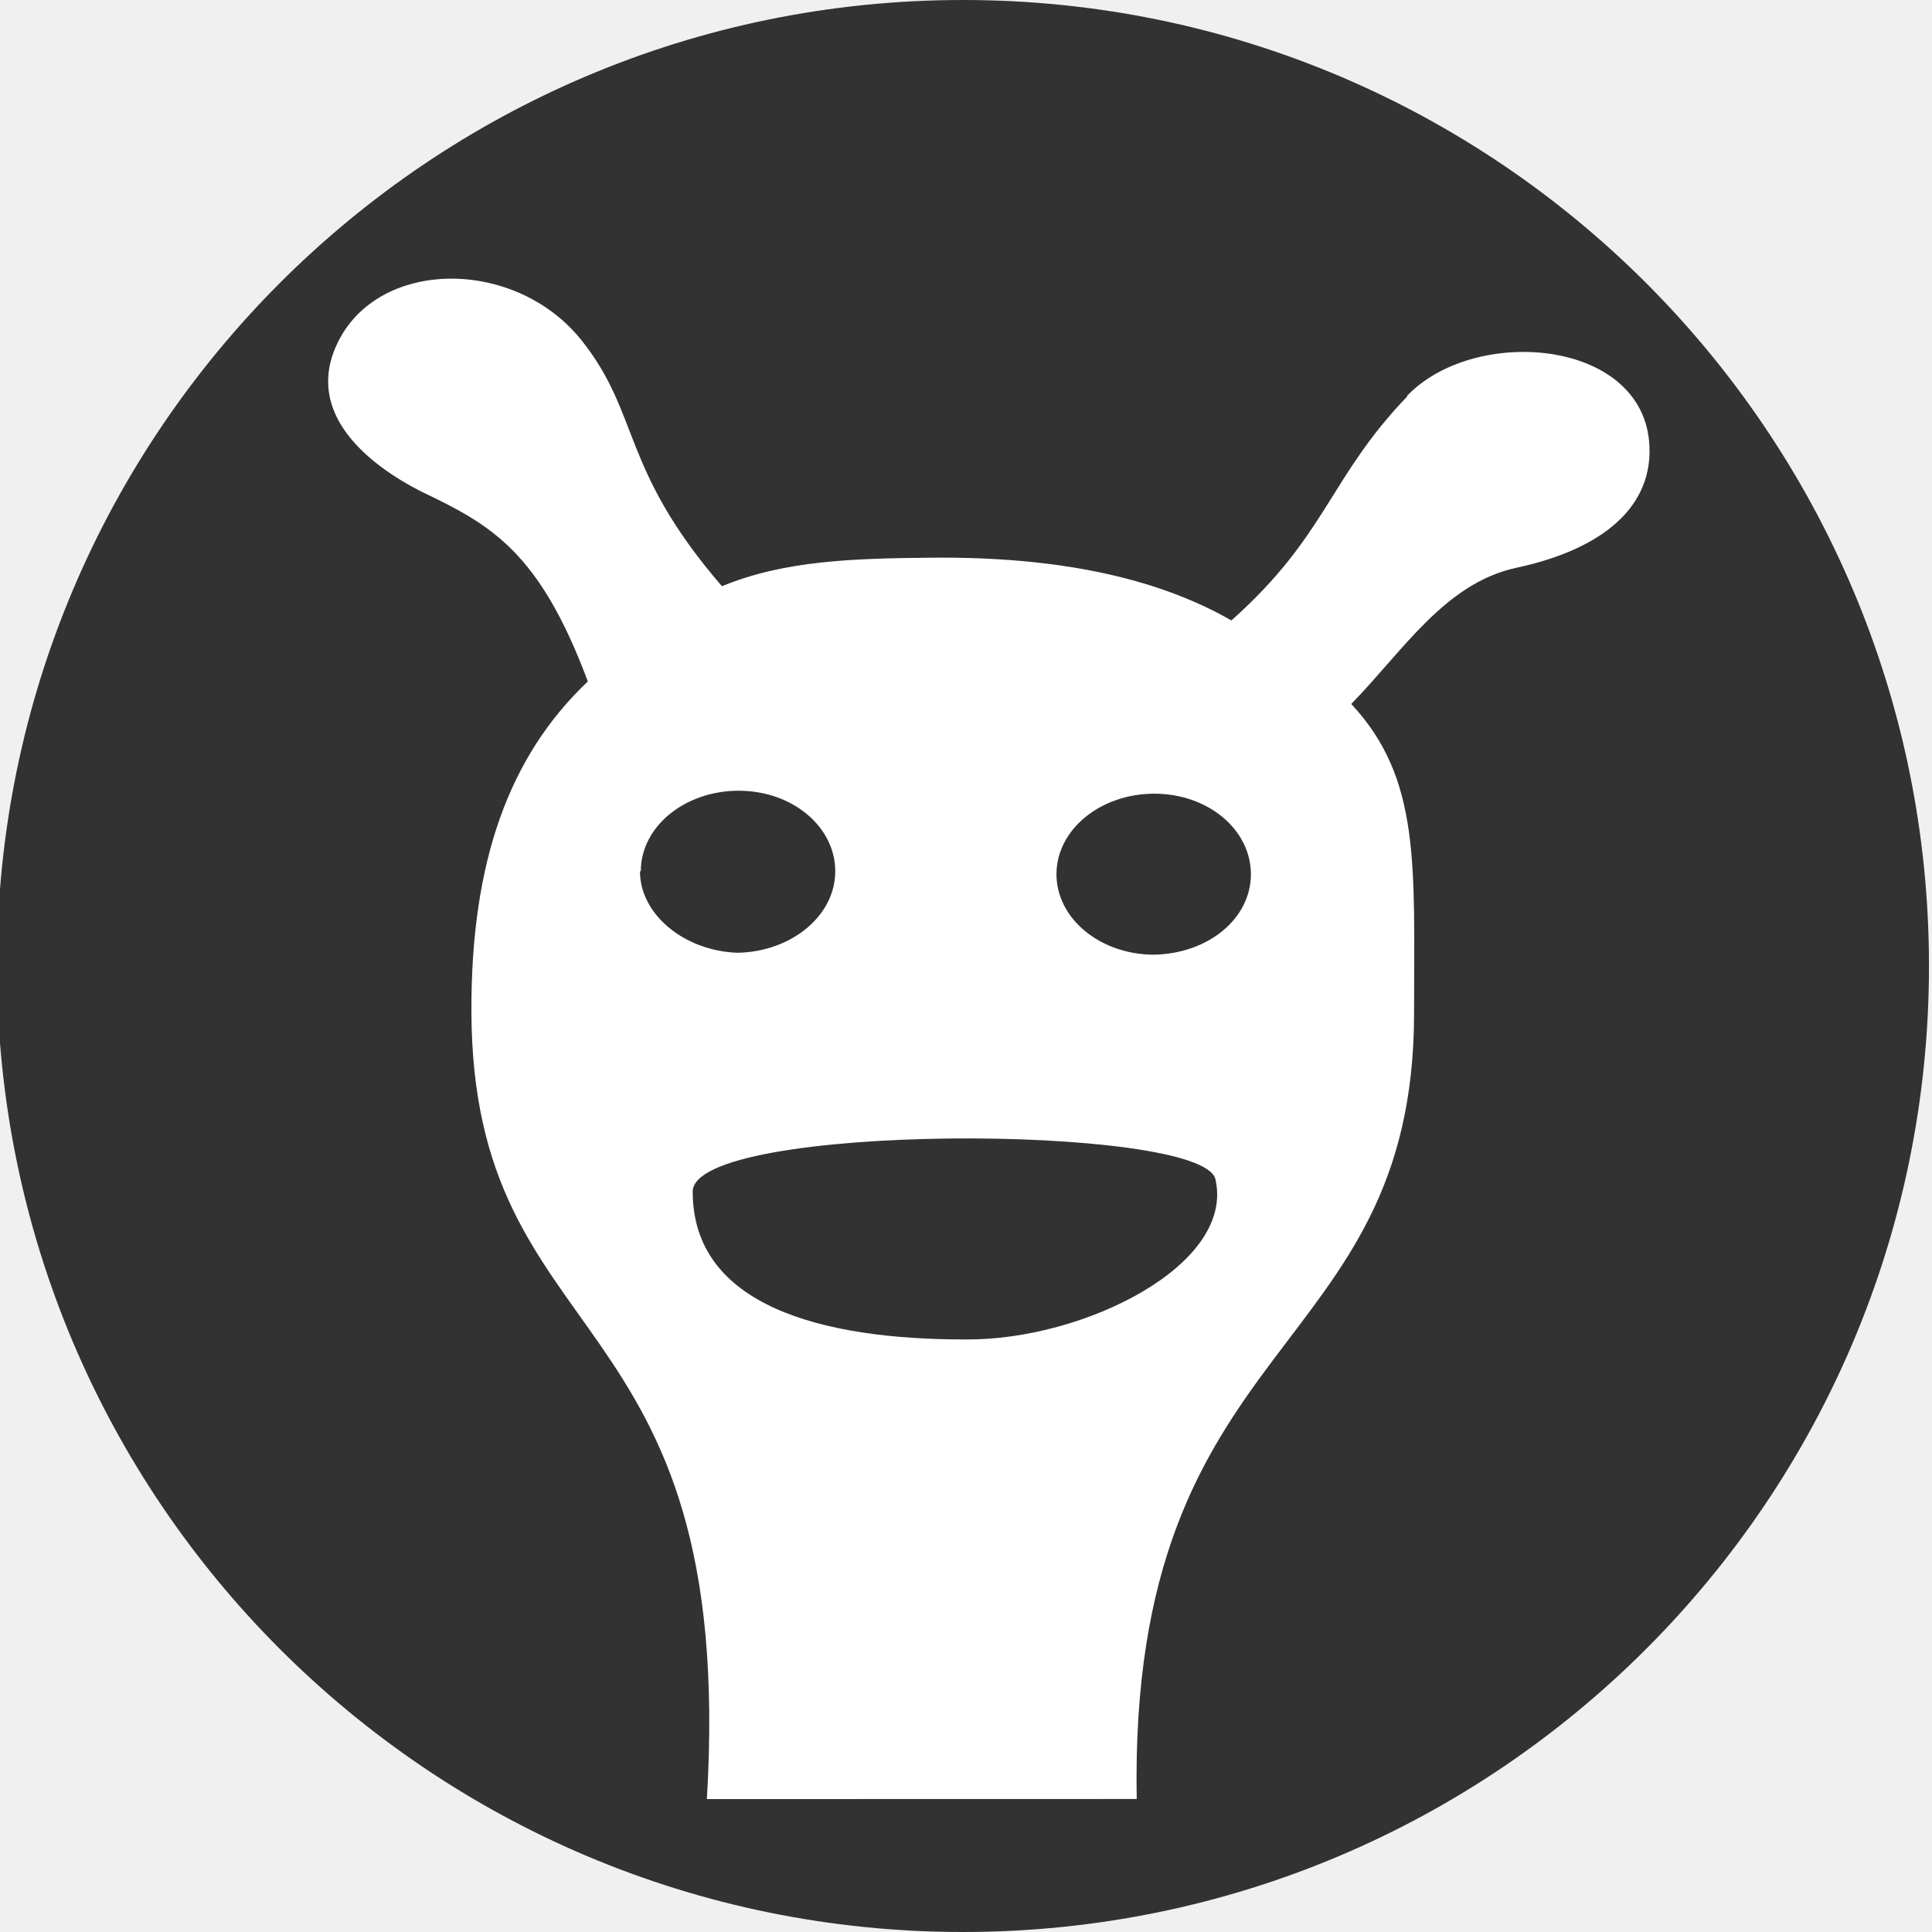
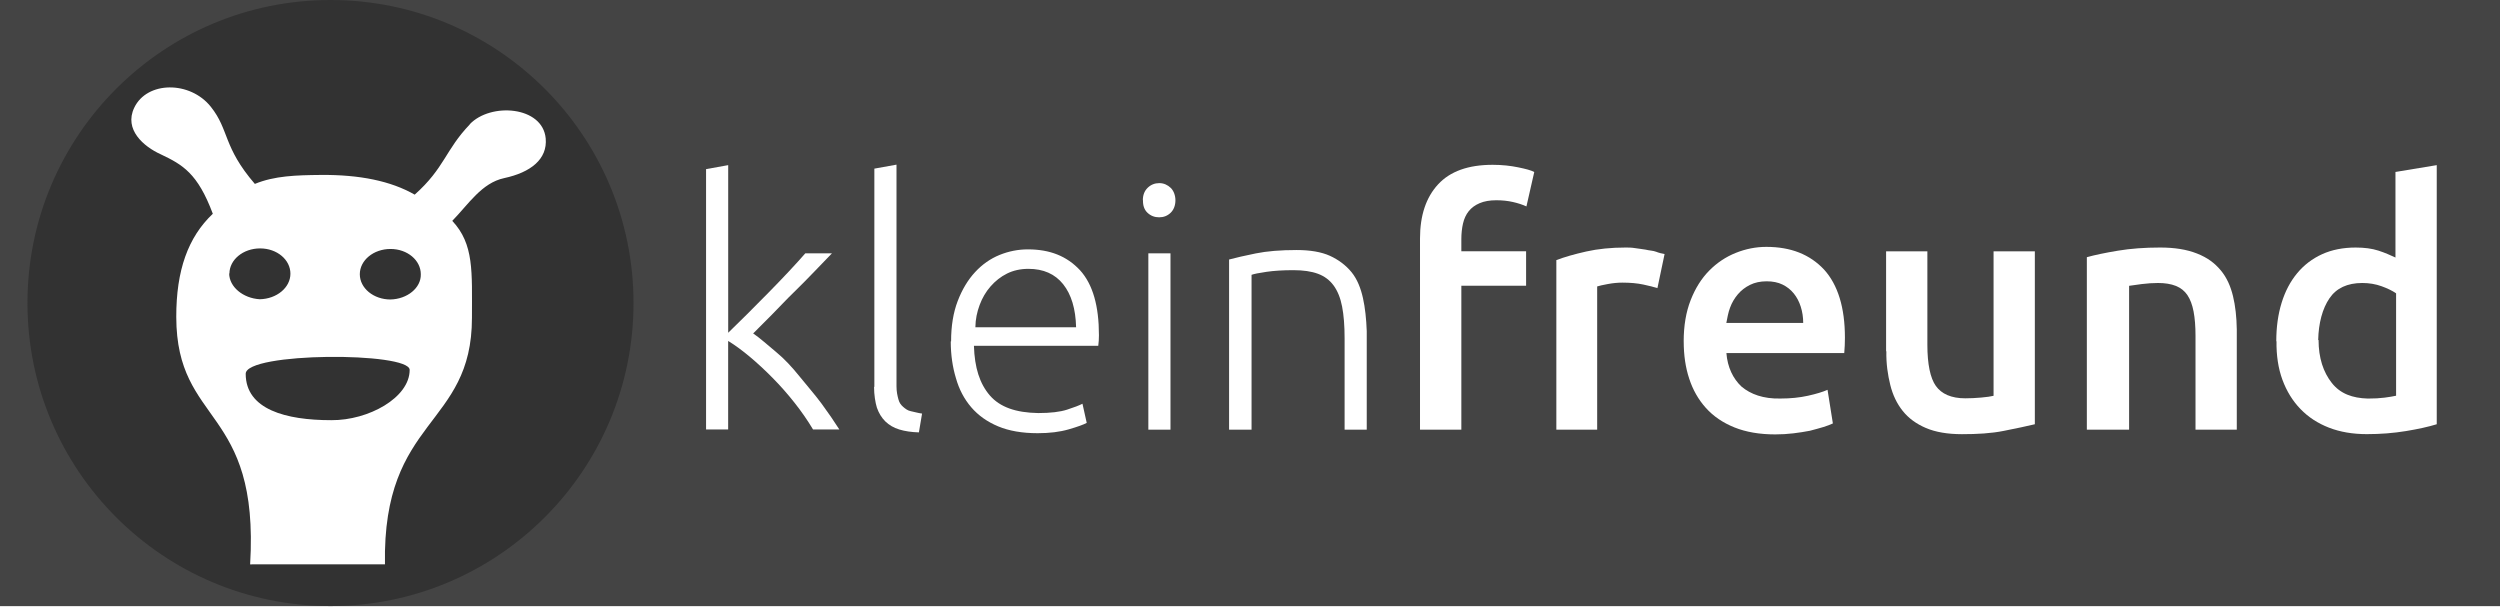
- <svg xmlns="http://www.w3.org/2000/svg" version="1.1" x="0px" y="0px" width="64px" height="64px" viewBox="0 0 64 64" enable-background="new 0 0 64 64" xml:space="preserve">
+ <svg xmlns="http://www.w3.org/2000/svg" version="1.1" x="0px" y="0px" width="264px" height="64px" viewBox="0 0 264 64" enable-background="new 0 0 264 64" xml:space="preserve">
+   <style>.style0{fill:	#444444;}.style1{fill:	#323232;}.style2{fill:	#FFFFFF;}</style>
+   <rect width="264" height="64" class="style0" />
  <g>
-     <circle fill="#323232" cx="31.9" cy="32" r="32" />
+     <circle cx="34.9" cy="32" r="32" class="style1" />
    <g>
      <g>
-         <path fill="#FFFFFF" d="M46.624 13.125c-2.601 2.7-2.659 4.605-5.833 7.428c-2.52-1.444-5.826-2.116-9.917-2.079 c-2.597 0.024-4.884 0.088-6.959 0.946c-3.376-3.915-2.688-5.679-4.646-8.141c-2.202-2.765-6.756-2.729-8.096 0.1 c-1.097 2.3 1 4 2.8 4.914c2.317 1.1 3.9 2 5.5 6.281c-2.617 2.48-3.867 5.975-3.857 10.9 c0.02 11.5 8.8 9.4 7.8 26.123l14.239-0.003c-0.277-15.563 9.188-14.442 9.188-26.039c0-4.896 0.229-7.761-2.081-10.235 c1.722-1.764 3.103-4.004 5.476-4.513c2.801-0.6 4.591-2.001 4.39-4.198C54.301 11.2 48.8 10.8 46.6 13.125z M21.227 28.862c0-1.474 1.451-2.668 3.242-2.668c1.79 0 3.2 1.2 3.2 2.668c0 1.473-1.451 2.667-3.241 2.7 C22.678 31.5 21.2 30.3 21.2 28.862z M31.974 44.371c-4.76 0.004-9.027-1.121-9.027-4.896 c0-2.298 16.892-2.258 17.315-0.411C40.92 41.9 35.9 44.4 32 44.371z M38.238 31.626c-1.79 0-3.241-1.194-3.241-2.667 s1.451-2.667 3.241-2.667c1.791 0 3.2 1.2 3.2 2.667S40.029 31.6 38.2 31.626z" />
+         <path d="M49.622 13.126c-2.6 2.699-2.658 4.605-5.83 7.428c-2.521-1.445-5.828-2.117-9.918-2.08 c-2.598 0.025-4.883 0.088-6.961 0.947c-3.375-3.916-2.688-5.68-4.646-8.141c-2.199-2.766-6.756-2.729-8.094 0.1 c-1.098 2.3 1 4.1 2.8 4.914c2.318 1.1 3.9 2 5.5 6.28c-2.619 2.48-3.867 5.975-3.859 10.9 c0.021 11.5 8.8 9.4 7.8 26.123l14.238-0.004c-0.277-15.563 9.186-14.441 9.186-26.037c0-4.896 0.23-7.762-2.078-10.234 c1.721-1.763 3.104-4.003 5.477-4.513c2.799-0.6 4.59-2 4.389-4.197C57.3 11.2 51.8 10.8 49.6 13.126z M24.227 28.9 c0-1.474 1.451-2.668 3.241-2.668c1.791 0 3.2 1.2 3.2 2.668c0 1.473-1.452 2.667-3.242 2.7 C25.678 31.5 24.2 30.3 24.2 28.861z M34.973 44.37c-4.76 0.003-9.027-1.122-9.027-4.897 c0-2.298 17.315-2.322 17.315-0.41C43.261 42 38.9 44.4 35 44.37z M41.237 31.626c-1.79 0-3.241-1.194-3.241-2.667 c0-1.474 1.451-2.668 3.241-2.668c1.791 0 3.2 1.2 3.2 2.668C44.479 30.4 43 31.6 41.2 31.626z" class="style2" />
      </g>
    </g>
  </g>
+   <g>
+     <path d="M74.56 45.37V17.86l2.338-0.422V35.14c0.598-0.574 1.269-1.233 2.013-1.978s1.494-1.5 2.25-2.268 s1.471-1.512 2.145-2.232s1.251-1.356 1.731-1.907h2.813c-0.551 0.574-1.175 1.222-1.872 1.942s-1.424 1.471-2.18 2.2 s-1.506 1.544-2.25 2.294s-1.415 1.424-2.013 2.021c0.738 0.5 1.5 1.2 2.4 1.942s1.696 1.6 2.5 2.6 s1.605 1.9 2.3 2.839s1.351 1.9 1.9 2.76h-2.777c-0.574-0.961-1.228-1.904-1.96-2.83s-1.5-1.796-2.303-2.61 s-1.605-1.559-2.408-2.232s-1.567-1.233-2.294-1.679v9.352H74.56z" class="style2" />
+     <path d="M92.332 40.853V17.808l2.338-0.422v23.396c0 0.6 0.1 1 0.2 1.38s0.272 0.6 0.5 0.8 s0.492 0.4 0.8 0.457s0.768 0.2 1.2 0.255l-0.334 1.986c-0.797-0.024-1.488-0.126-2.074-0.307s-1.075-0.464-1.468-0.849 c-0.393-0.386-0.691-0.872-0.896-1.461C92.434 42.5 92.3 41.7 92.3 40.853z" class="style2" />
+     <path d="M100.435 36.049c0-1.628 0.234-3.051 0.702-4.269s1.08-2.234 1.835-3.048 c0.755-0.814 1.616-1.417 2.582-1.81c0.966-0.392 1.964-0.588 2.994-0.588c2.304 0 4.1 0.7 5.5 2.2 c1.365 1.5 2 3.8 2 6.866c0 0.188-0.006 0.382-0.018 0.576c-0.012 0.195-0.03 0.376-0.054 0.541h-13.129 c0.07 2.3 0.6 4 1.7 5.265c1.056 1.2 2.7 1.8 5.1 1.837c1.283 0 2.295-0.12 3.037-0.36s1.283-0.448 1.625-0.624 l0.449 2.021c-0.342 0.188-0.979 0.416-1.91 0.686c-0.932 0.27-2.022 0.404-3.271 0.404c-1.627 0-3.018-0.24-4.171-0.722 c-1.154-0.48-2.102-1.154-2.846-2.021c-0.744-0.867-1.283-1.894-1.616-3.078C100.602 38.8 100.4 37.5 100.4 36.049z M102.966 34.56h10.67c-0.047-1.945-0.502-3.46-1.364-4.544c-0.863-1.084-2.087-1.626-3.671-1.626c-0.845 0-1.6 0.17-2.263 0.5 s-1.241 0.791-1.734 1.354s-0.877 1.216-1.153 1.96S103.013 33.7 103 34.56z" class="style2" />
+     <path d="M120.685 21.147c0-0.551 0.17-0.99 0.51-1.318s0.75-0.492 1.23-0.492s0.888 0.2 1.2 0.5 s0.501 0.8 0.5 1.318s-0.167 0.987-0.501 1.31s-0.741 0.483-1.222 0.483s-0.891-0.161-1.23-0.483 S120.685 21.7 120.7 21.147z M121.265 45.37V26.755h2.338V45.37H121.265z" class="style2" />
+     <path d="M129.791 45.37V27.405c0.691-0.188 1.626-0.401 2.804-0.642c1.177-0.24 2.623-0.36 4.333-0.36 c1.418 0 2.6 0.2 3.5 0.606s1.699 1 2.3 1.74s0.971 1.7 1.2 2.725s0.352 2.2 0.4 3.489V45.37h-2.338v-9.65 c0-1.324-0.088-2.44-0.264-3.349s-0.475-1.649-0.896-2.224s-0.977-0.987-1.662-1.239s-1.543-0.378-2.574-0.378 c-1.102 0-2.055 0.059-2.857 0.176c-0.802 0.117-1.327 0.223-1.573 0.316V45.37H129.791z" class="style2" />
+     <path d="M149.953 45.37V25.183c0-2.429 0.635-4.333 1.906-5.711c1.271-1.379 3.191-2.068 5.758-2.068 c1.008 0 1.9 0.1 2.7 0.266s1.346 0.3 1.7 0.497l-0.826 3.631c-0.41-0.188-0.885-0.343-1.424-0.466 s-1.125-0.185-1.758-0.185c-0.691 0-1.277 0.103-1.758 0.308s-0.865 0.486-1.152 0.844s-0.488 0.794-0.605 1.3 s-0.176 1.072-0.176 1.67v1.266h6.838v3.639h-6.838V45.37H149.953z" class="style2" />
+     <path d="M164.35 45.37V27.468c0.844-0.323 1.893-0.625 3.146-0.907s2.648-0.422 4.184-0.422 c0.293 0 0.6 0 1 0.065s0.77 0.1 1.1 0.158c0.381 0.1 0.8 0.1 1.1 0.222s0.65 0.2 0.9 0.241l-0.756 3.6 c-0.363-0.117-0.861-0.243-1.494-0.378s-1.371-0.202-2.215-0.202c-0.48 0-0.99 0.05-1.529 0.149s-0.914 0.185-1.125 0.255V45.37 H164.35z" class="style2" />
+     <path d="M177.797 36.054c0-1.652 0.244-3.105 0.736-4.359c0.49-1.254 1.145-2.294 1.963-3.12 c0.816-0.826 1.752-1.45 2.803-1.872c1.053-0.422 2.127-0.633 3.225-0.633c2.594 0 4.6 0.8 6.1 2.4 c1.453 1.6 2.2 4 2.2 7.198c0 0.234-0.006 0.504-0.018 0.809s-0.029 0.574-0.053 0.809h-12.445 c0.117 1.5 0.7 2.7 1.6 3.542c0.953 0.8 2.3 1.3 4.1 1.257c1.057 0 2.023-0.097 2.904-0.292 c0.879-0.195 1.57-0.404 2.076-0.629l0.563 3.551c-0.234 0.115-0.564 0.24-0.986 0.374s-0.902 0.253-1.443 0.4 c-0.539 0.105-1.119 0.195-1.74 0.271c-0.623 0.075-1.262 0.113-1.918 0.113c-1.65 0-3.084-0.246-4.307-0.738 c-1.221-0.492-2.227-1.178-3.016-2.057s-1.377-1.91-1.762-3.094C177.988 38.8 177.8 37.5 177.8 36.054z M182.297 34.1 h8.121c0-0.598-0.086-1.166-0.256-1.705s-0.416-1.008-0.74-1.406c-0.322-0.398-0.719-0.712-1.189-0.94 c-0.469-0.229-1.027-0.343-1.672-0.343c-0.67 0-1.258 0.126-1.762 0.378c-0.506 0.252-0.936 0.583-1.287 1 s-0.625 0.879-0.818 1.406C182.498 33 182.4 33.6 182.3 34.103z" class="style2" />
+     <path d="M199.172 37.091V26.544h4.359v9.884c0 2 0.3 3.5 0.9 4.334s1.615 1.3 3.1 1.3 c0.527 0 1.086-0.026 1.678-0.079s1.029-0.115 1.311-0.186V26.544h4.359V44.8c-0.844 0.209-1.938 0.429-3.279 0.7 s-2.814 0.349-4.42 0.349c-1.512 0-2.777-0.217-3.797-0.65s-1.838-1.034-2.453-1.802s-1.055-1.685-1.318-2.751 S199.172 38.4 199.2 37.091z" class="style2" />
+     <path d="M220.371 45.37V27.159c0.844-0.234 1.936-0.463 3.277-0.686s2.828-0.334 4.457-0.334 c1.535 0 2.8 0.2 3.9 0.633s1.854 1 2.5 1.767s1.049 1.7 1.3 2.733s0.379 2.2 0.4 3.516V45.37h-4.359v-9.896 c0-1.008-0.068-1.866-0.203-2.575s-0.352-1.286-0.65-1.731s-0.705-0.771-1.221-0.976s-1.143-0.308-1.881-0.308 c-0.551 0-1.129 0.038-1.732 0.114s-1.045 0.138-1.326 0.185V45.37H220.371z" class="style2" />
+     <path d="M240.375 36.036c0-1.491 0.188-2.844 0.563-4.059c0.375-1.215 0.922-2.257 1.643-3.125 s1.598-1.538 2.629-2.007s2.215-0.705 3.551-0.705c0.914 0 1.7 0.1 2.4 0.325s1.299 0.5 1.8 0.729v-9.035l4.359-0.721 V44.8c-0.867 0.267-1.955 0.508-3.262 0.723s-2.68 0.322-4.121 0.322c-1.488 0-2.822-0.228-4-0.685 c-1.178-0.456-2.18-1.111-3.006-1.965s-1.461-1.883-1.906-3.088S240.375 37.5 240.4 36.036z M244.84 35.9 c0 1.9 0.5 3.4 1.4 4.54s2.174 1.6 3.8 1.648c0.691 0 1.283-0.032 1.775-0.097s0.896-0.133 1.213-0.203V30.977 c-0.387-0.27-0.896-0.52-1.529-0.749s-1.313-0.344-2.039-0.344c-1.582 0-2.74 0.541-3.473 1.622S244.84 34.1 244.8 35.912z" class="style2" />
+   </g>
+   <g />
+   <g />
+   <g />
+   <g />
+   <g />
+   <g />
+   <g />
+   <g />
+   <g />
+   <g />
+   <g />
+   <g />
+   <g />
+   <g />
+   <g />
</svg>
